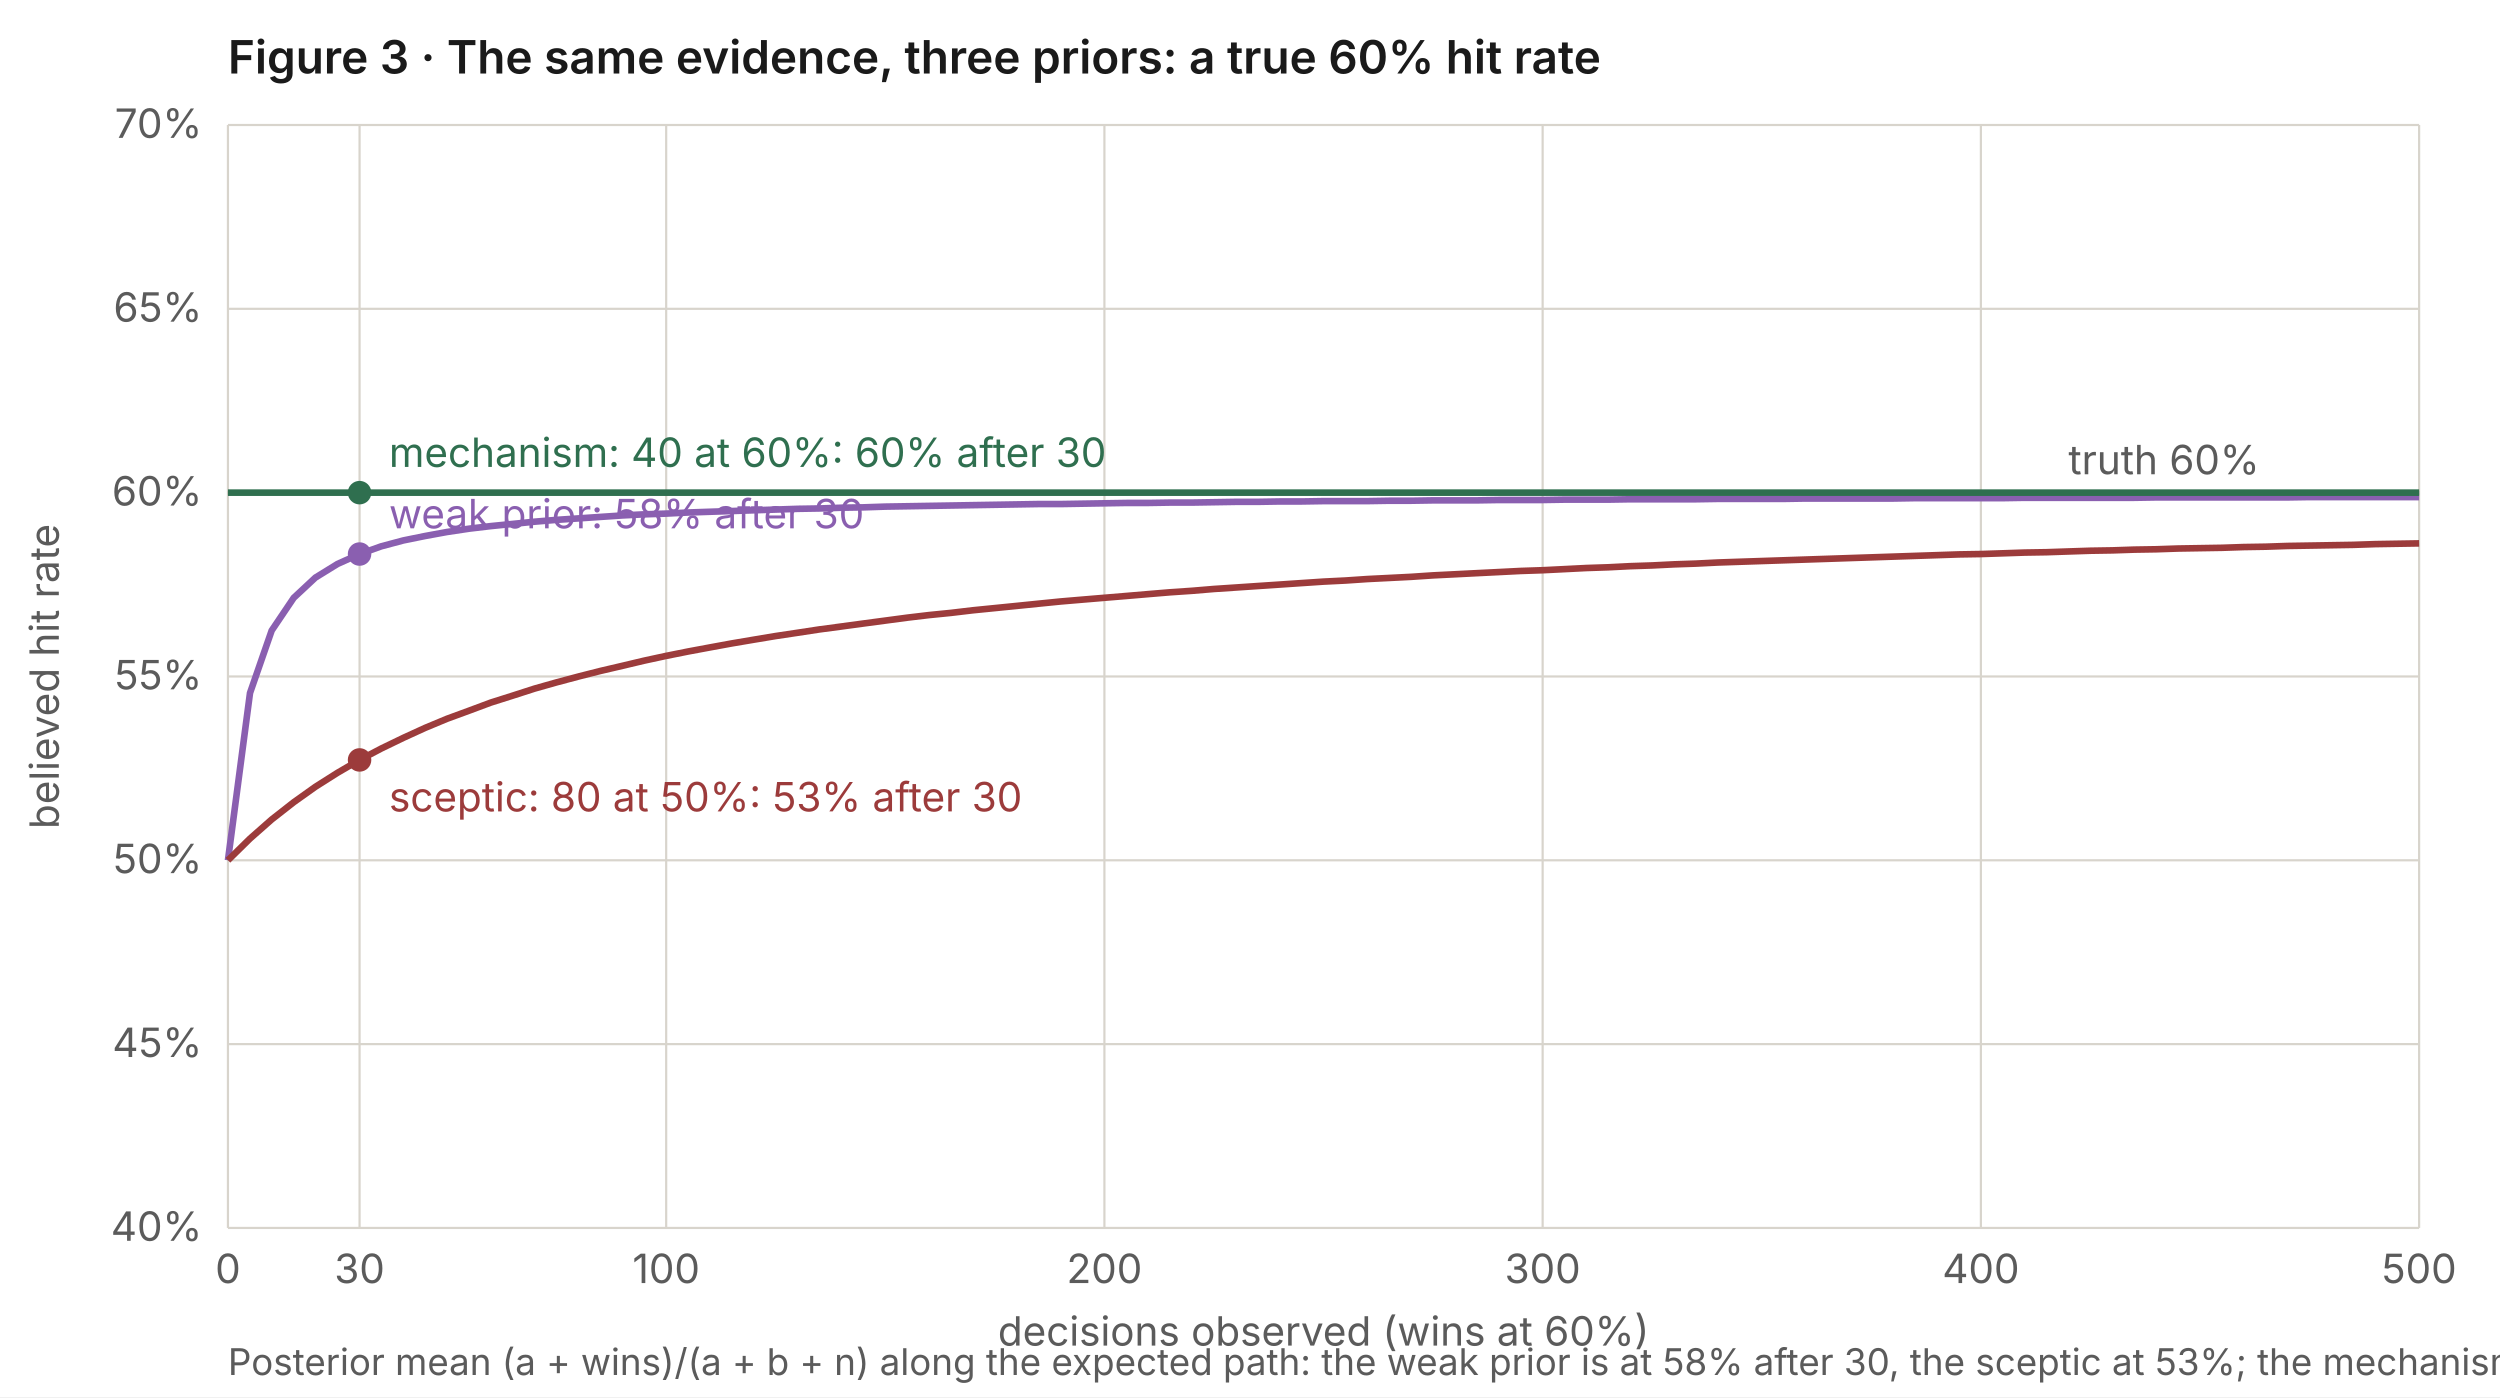
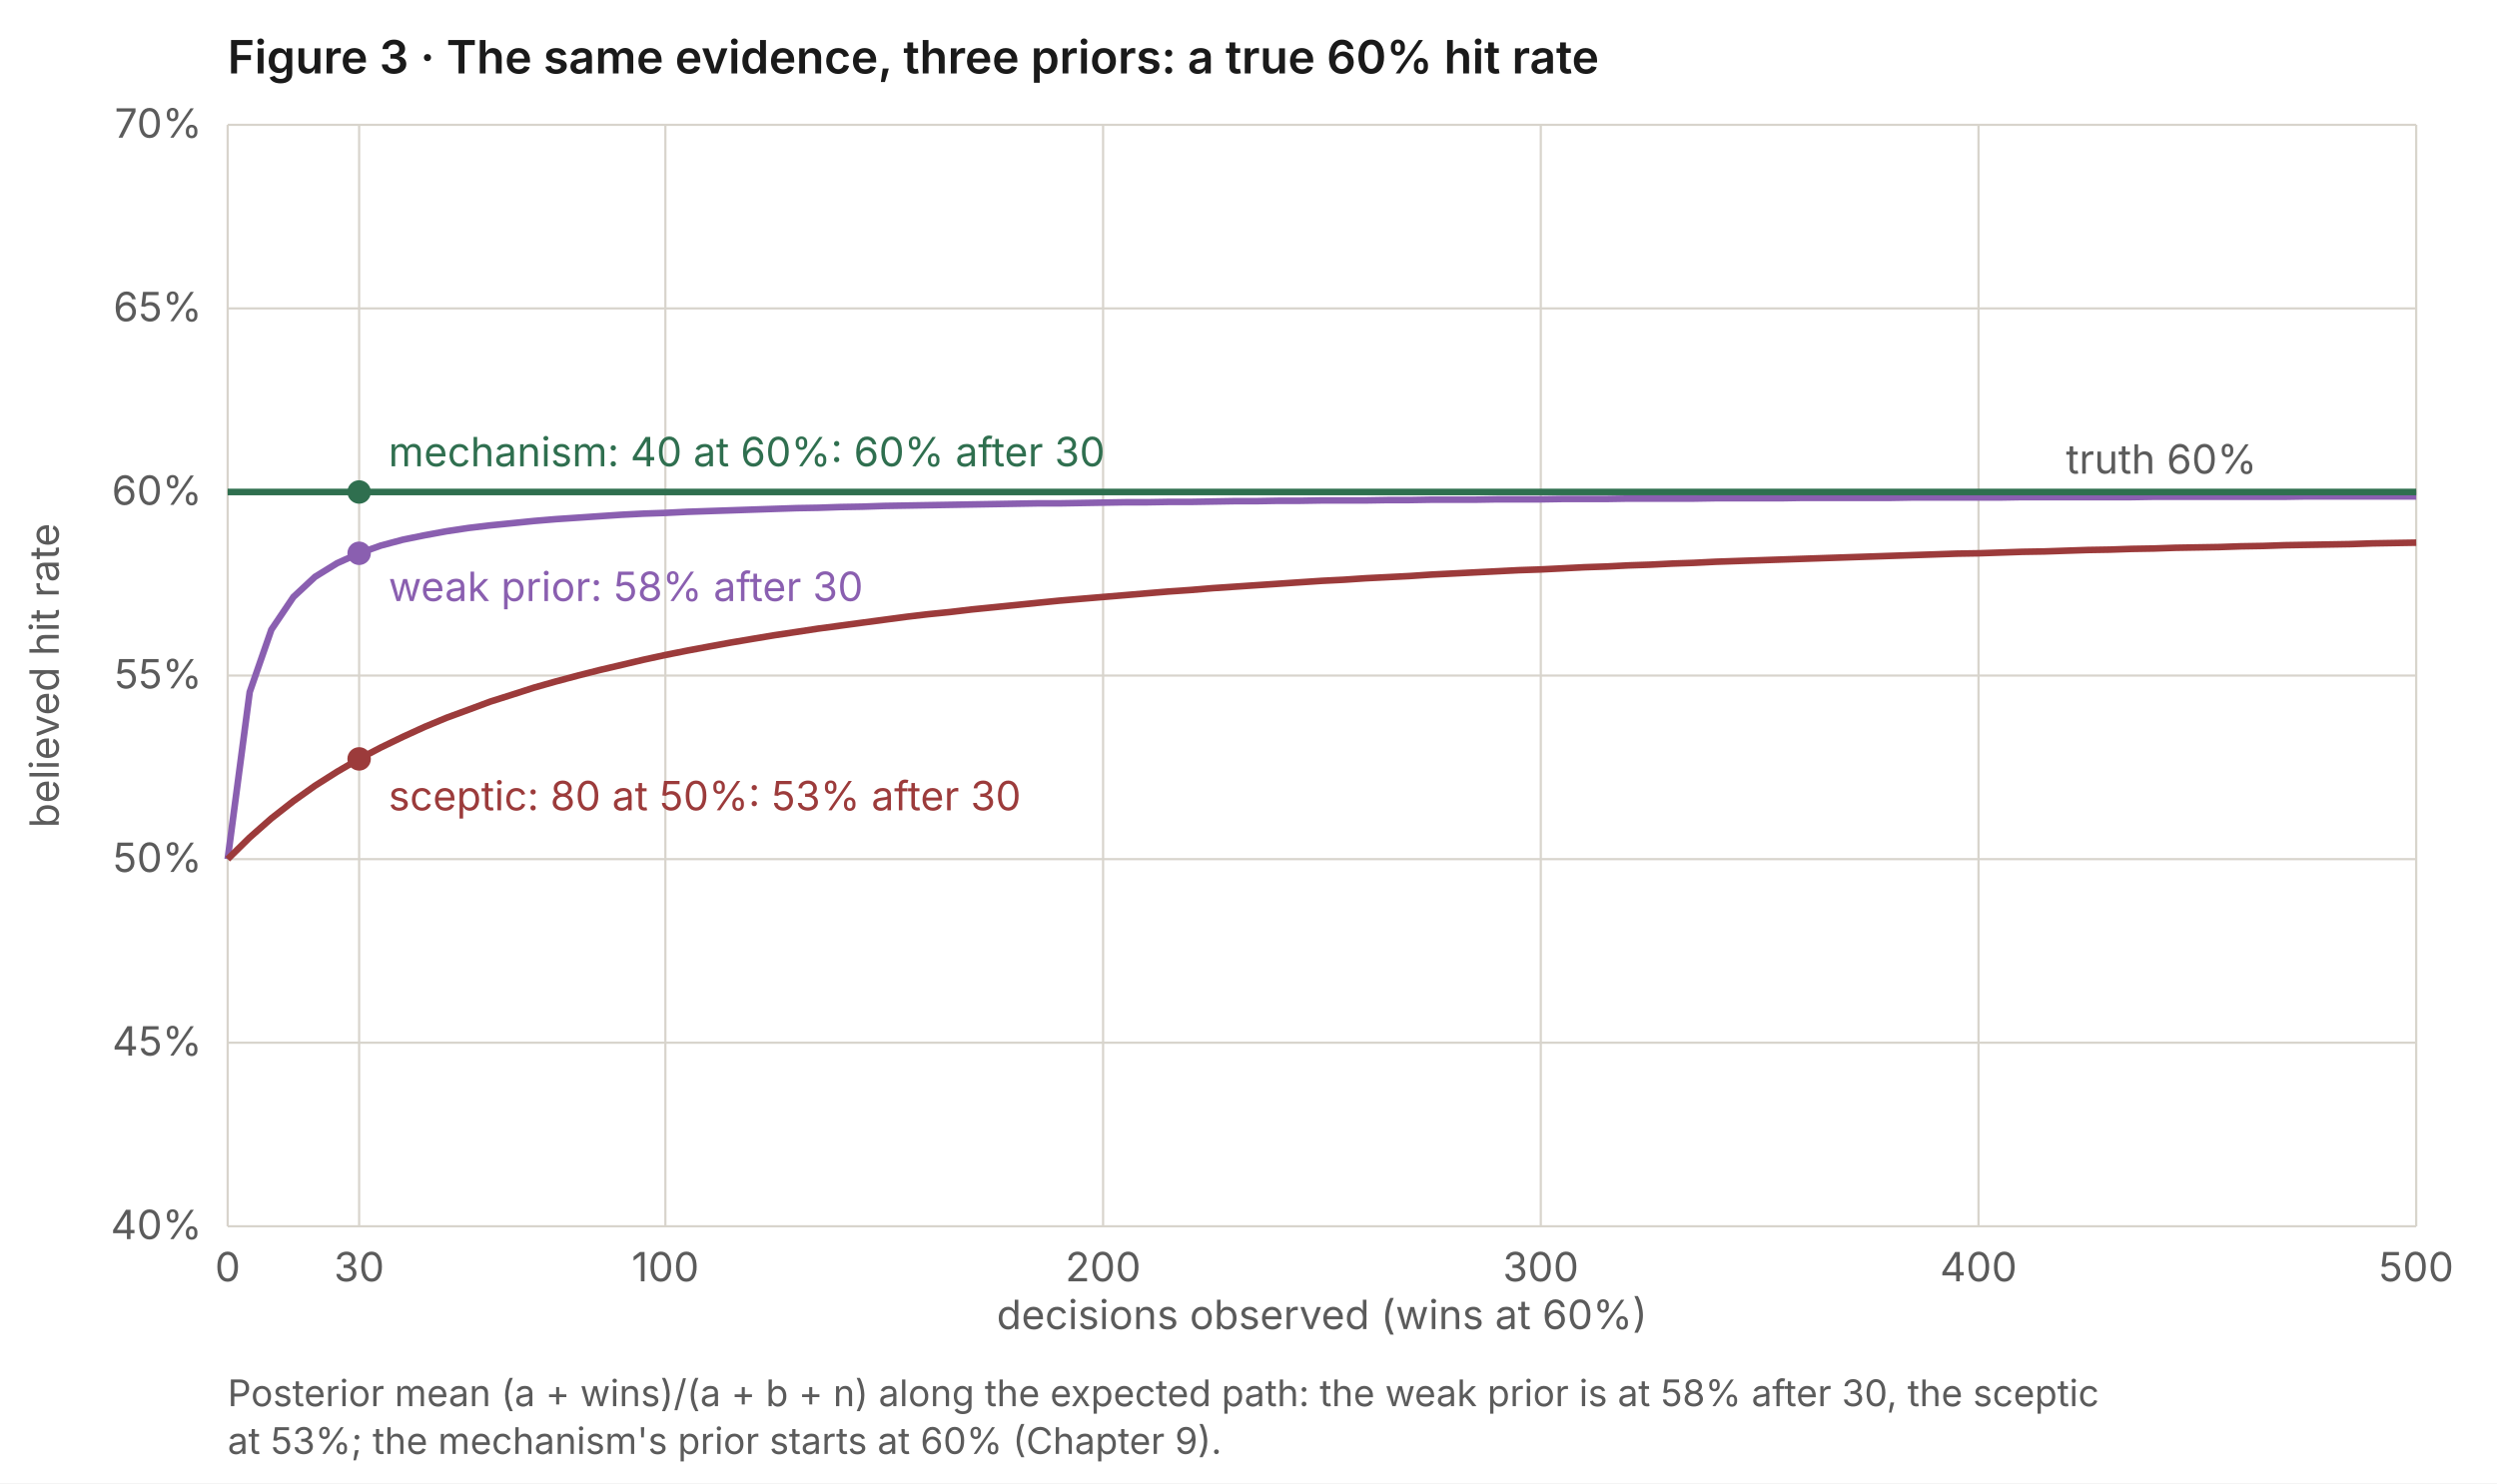
- <svg xmlns="http://www.w3.org/2000/svg" viewBox="0 0 680 380" width="100%" font-family="-apple-system,BlinkMacSystemFont,Segoe UI,sans-serif" font-size="11">
-   <rect x="0" y="0" width="680" height="380" fill="#fff" />
+ <svg xmlns="http://www.w3.org/2000/svg" viewBox="0 0 680 404" width="100%" font-family="-apple-system,BlinkMacSystemFont,Segoe UI,sans-serif" font-size="11">
+   <rect x="0" y="0" width="680" height="404" fill="#fff" />
  <text x="62" y="20" font-size="12.5" font-weight="600" fill="#1a1a1a">Figure 3 · The same evidence, three priors: a true 60% hit rate</text>
  <line x1="62.0" y1="334" x2="62.0" y2="34" stroke="#d8d4cc" stroke-width="0.6" />
  <text x="62.0" y="349" text-anchor="middle" fill="#5b5b5b">0</text>
  <line x1="97.8" y1="334" x2="97.8" y2="34" stroke="#d8d4cc" stroke-width="0.6" />
  <text x="97.8" y="349" text-anchor="middle" fill="#5b5b5b">30</text>
  <line x1="181.2" y1="334" x2="181.2" y2="34" stroke="#d8d4cc" stroke-width="0.6" />
  <text x="181.2" y="349" text-anchor="middle" fill="#5b5b5b">100</text>
  <line x1="300.4" y1="334" x2="300.4" y2="34" stroke="#d8d4cc" stroke-width="0.6" />
  <text x="300.4" y="349" text-anchor="middle" fill="#5b5b5b">200</text>
  <line x1="419.6" y1="334" x2="419.6" y2="34" stroke="#d8d4cc" stroke-width="0.6" />
  <text x="419.6" y="349" text-anchor="middle" fill="#5b5b5b">300</text>
  <line x1="538.8" y1="334" x2="538.8" y2="34" stroke="#d8d4cc" stroke-width="0.6" />
  <text x="538.8" y="349" text-anchor="middle" fill="#5b5b5b">400</text>
  <line x1="658.0" y1="334" x2="658.0" y2="34" stroke="#d8d4cc" stroke-width="0.6" />
  <text x="658.0" y="349" text-anchor="middle" fill="#5b5b5b">500</text>
  <line x1="62" y1="334.0" x2="658" y2="334.0" stroke="#d8d4cc" stroke-width="0.6" />
  <text x="55" y="337.5" text-anchor="end" fill="#5b5b5b">40%</text>
  <line x1="62" y1="284.0" x2="658" y2="284.0" stroke="#d8d4cc" stroke-width="0.6" />
  <text x="55" y="287.5" text-anchor="end" fill="#5b5b5b">45%</text>
  <line x1="62" y1="234.0" x2="658" y2="234.0" stroke="#d8d4cc" stroke-width="0.6" />
  <text x="55" y="237.5" text-anchor="end" fill="#5b5b5b">50%</text>
  <line x1="62" y1="184.0" x2="658" y2="184.0" stroke="#d8d4cc" stroke-width="0.6" />
  <text x="55" y="187.5" text-anchor="end" fill="#5b5b5b">55%</text>
  <line x1="62" y1="134.0" x2="658" y2="134.0" stroke="#d8d4cc" stroke-width="0.6" />
  <text x="55" y="137.5" text-anchor="end" fill="#5b5b5b">60%</text>
  <line x1="62" y1="84.0" x2="658" y2="84.0" stroke="#d8d4cc" stroke-width="0.6" />
  <text x="55" y="87.5" text-anchor="end" fill="#5b5b5b">65%</text>
  <line x1="62" y1="34.0" x2="658" y2="34.0" stroke="#d8d4cc" stroke-width="0.6" />
  <text x="55" y="37.5" text-anchor="end" fill="#5b5b5b">70%</text>
-   <text x="360.0" y="366" text-anchor="middle" fill="#5b5b5b">decisions observed (wins at 60%)</text>
+   <text x="360.0" y="362" text-anchor="middle" fill="#5b5b5b">decisions observed (wins at 60%)</text>
  <text x="16" y="184.0" text-anchor="middle" fill="#5b5b5b" transform="rotate(-90 16 184.0)">believed hit rate</text>
  <path d="M62.0,134.0 L658.0,134.0" fill="none" stroke="#5b5b5b" stroke-width="1.0" stroke-dasharray="4 3" />
  <path d="M62.0,234.0 L68.0,188.5 L73.9,171.5 L79.9,162.6 L85.8,157.1 L91.8,153.4 L97.8,150.7 L103.7,148.6 L109.7,147.0 L115.6,145.8 L121.6,144.7 L127.6,143.8 L133.5,143.1 L139.5,142.5 L145.4,141.9 L151.4,141.4 L157.4,141.0 L163.3,140.6 L169.3,140.2 L175.2,139.9 L181.2,139.7 L187.2,139.4 L193.1,139.2 L199.1,139.0 L205.0,138.8 L211.0,138.6 L217.0,138.4 L222.9,138.3 L228.9,138.1 L234.8,138.0 L240.8,137.8 L246.8,137.7 L252.7,137.6 L258.7,137.5 L264.6,137.4 L270.6,137.3 L276.6,137.2 L282.5,137.1 L288.5,137.1 L294.4,137.0 L300.4,136.9 L306.4,136.8 L312.3,136.8 L318.3,136.7 L324.2,136.7 L330.2,136.6 L336.2,136.5 L342.1,136.5 L348.1,136.4 L354.0,136.4 L360.0,136.3 L366.0,136.3 L371.9,136.3 L377.9,136.2 L383.8,136.2 L389.8,136.1 L395.8,136.1 L401.7,136.1 L407.7,136.0 L413.6,136.0 L419.6,136.0 L425.6,135.9 L431.5,135.9 L437.5,135.9 L443.4,135.8 L449.4,135.8 L455.4,135.8 L461.3,135.8 L467.3,135.7 L473.2,135.7 L479.2,135.7 L485.2,135.7 L491.1,135.6 L497.1,135.6 L503.0,135.6 L509.0,135.6 L515.0,135.6 L520.9,135.5 L526.9,135.5 L532.8,135.5 L538.8,135.5 L544.8,135.5 L550.7,135.4 L556.7,135.4 L562.6,135.4 L568.6,135.4 L574.6,135.4 L580.5,135.4 L586.5,135.3 L592.4,135.3 L598.4,135.3 L604.4,135.3 L610.3,135.3 L616.3,135.3 L622.2,135.3 L628.2,135.2 L634.2,135.2 L640.1,135.2 L646.1,135.2 L652.0,135.2 L658.0,135.2" fill="none" stroke="#8a5fb0" stroke-width="1.8" />
  <circle cx="97.8" cy="150.7" r="3.2" fill="#8a5fb0" />
-   <text x="105.8" y="143.7" fill="#8a5fb0" text-anchor="start">weak prior: 58% after 30</text>
+   <text x="105.8" y="163.7" fill="#8a5fb0" text-anchor="start">weak prior: 58% after 30</text>
  <path d="M62.0,234.0 L68.0,228.1 L73.9,222.9 L79.9,218.2 L85.8,214.0 L91.8,210.2 L97.8,206.7 L103.7,203.6 L109.7,200.7 L115.6,198.0 L121.6,195.5 L127.6,193.3 L133.5,191.1 L139.5,189.2 L145.4,187.3 L151.4,185.6 L157.4,184.0 L163.3,182.5 L169.3,181.1 L175.2,179.7 L181.2,178.4 L187.2,177.2 L193.1,176.1 L199.1,175.0 L205.0,174.0 L211.0,173.0 L217.0,172.1 L222.9,171.2 L228.9,170.4 L234.8,169.6 L240.8,168.8 L246.8,168.0 L252.7,167.3 L258.7,166.7 L264.6,166.0 L270.6,165.4 L276.6,164.8 L282.5,164.2 L288.5,163.6 L294.4,163.1 L300.4,162.6 L306.4,162.1 L312.3,161.6 L318.3,161.1 L324.2,160.7 L330.2,160.2 L336.2,159.8 L342.1,159.4 L348.1,159.0 L354.0,158.6 L360.0,158.2 L366.0,157.9 L371.9,157.5 L377.9,157.2 L383.8,156.9 L389.8,156.5 L395.8,156.2 L401.7,155.9 L407.7,155.6 L413.6,155.3 L419.6,155.1 L425.6,154.8 L431.5,154.5 L437.5,154.3 L443.4,154.0 L449.4,153.8 L455.4,153.5 L461.3,153.3 L467.3,153.0 L473.2,152.8 L479.2,152.6 L485.2,152.4 L491.1,152.2 L497.1,152.0 L503.0,151.8 L509.0,151.6 L515.0,151.4 L520.9,151.2 L526.9,151.0 L532.8,150.8 L538.8,150.7 L544.8,150.5 L550.7,150.3 L556.7,150.2 L562.6,150.0 L568.6,149.8 L574.6,149.7 L580.5,149.5 L586.5,149.4 L592.4,149.2 L598.4,149.1 L604.4,149.0 L610.3,148.8 L616.3,148.7 L622.2,148.5 L628.2,148.4 L634.2,148.3 L640.1,148.2 L646.1,148.0 L652.0,147.9 L658.0,147.8" fill="none" stroke="#9c3b3b" stroke-width="1.8" />
  <circle cx="97.8" cy="206.7" r="3.2" fill="#9c3b3b" />
  <text x="105.8" y="220.7" fill="#9c3b3b" text-anchor="start">sceptic: 80 at 50%: 53% after 30</text>
  <path d="M62.0,134.0 L68.0,134.0 L73.9,134.0 L79.9,134.0 L85.8,134.0 L91.8,134.0 L97.8,134.0 L103.7,134.0 L109.7,134.0 L115.6,134.0 L121.6,134.0 L127.6,134.0 L133.5,134.0 L139.5,134.0 L145.4,134.0 L151.4,134.0 L157.4,134.0 L163.3,134.0 L169.3,134.0 L175.2,134.0 L181.2,134.0 L187.2,134.0 L193.1,134.0 L199.1,134.0 L205.0,134.0 L211.0,134.0 L217.0,134.0 L222.9,134.0 L228.9,134.0 L234.8,134.0 L240.8,134.0 L246.8,134.0 L252.7,134.0 L258.7,134.0 L264.6,134.0 L270.6,134.0 L276.6,134.0 L282.5,134.0 L288.5,134.0 L294.4,134.0 L300.4,134.0 L306.4,134.0 L312.3,134.0 L318.3,134.0 L324.2,134.0 L330.2,134.0 L336.2,134.0 L342.1,134.0 L348.1,134.0 L354.0,134.0 L360.0,134.0 L366.0,134.0 L371.9,134.0 L377.9,134.0 L383.8,134.0 L389.8,134.0 L395.8,134.0 L401.7,134.0 L407.7,134.0 L413.6,134.0 L419.6,134.0 L425.6,134.0 L431.5,134.0 L437.5,134.0 L443.4,134.0 L449.4,134.0 L455.4,134.0 L461.3,134.0 L467.3,134.0 L473.2,134.0 L479.2,134.0 L485.2,134.0 L491.1,134.0 L497.1,134.0 L503.0,134.0 L509.0,134.0 L515.0,134.0 L520.9,134.0 L526.9,134.0 L532.8,134.0 L538.8,134.0 L544.8,134.0 L550.7,134.0 L556.7,134.0 L562.6,134.0 L568.6,134.0 L574.6,134.0 L580.5,134.0 L586.5,134.0 L592.4,134.0 L598.4,134.0 L604.4,134.0 L610.3,134.0 L616.3,134.0 L622.2,134.0 L628.2,134.0 L634.2,134.0 L640.1,134.0 L646.1,134.0 L652.0,134.0 L658.0,134.0" fill="none" stroke="#2f6f4f" stroke-width="1.8" />
  <circle cx="97.8" cy="134.0" r="3.2" fill="#2f6f4f" />
  <text x="105.8" y="127.0" fill="#2f6f4f" text-anchor="start">mechanism: 40 at 60%: 60% after 30</text>
  <text x="562.6" y="129.0" fill="#5b5b5b" text-anchor="start" font-size="11">truth 60%</text>
-   <text x="62" y="374" fill="#5b5b5b" font-size="10">Posterior mean (a + wins)/(a + b + n) along the expected path: the weak prior is at 58% after 30, the sceptic at 53%; the mechanism's prior starts at 60% (Chapter 9).</text>
+   <text fill="#5b5b5b" font-size="10">
+     <tspan x="62" y="383">Posterior mean (a + wins)/(a + b + n) along the expected path: the weak prior is at 58% after 30, the sceptic</tspan>
+     <tspan x="62" y="396">at 53%; the mechanism's prior starts at 60% (Chapter 9).</tspan>
+   </text>
</svg>
